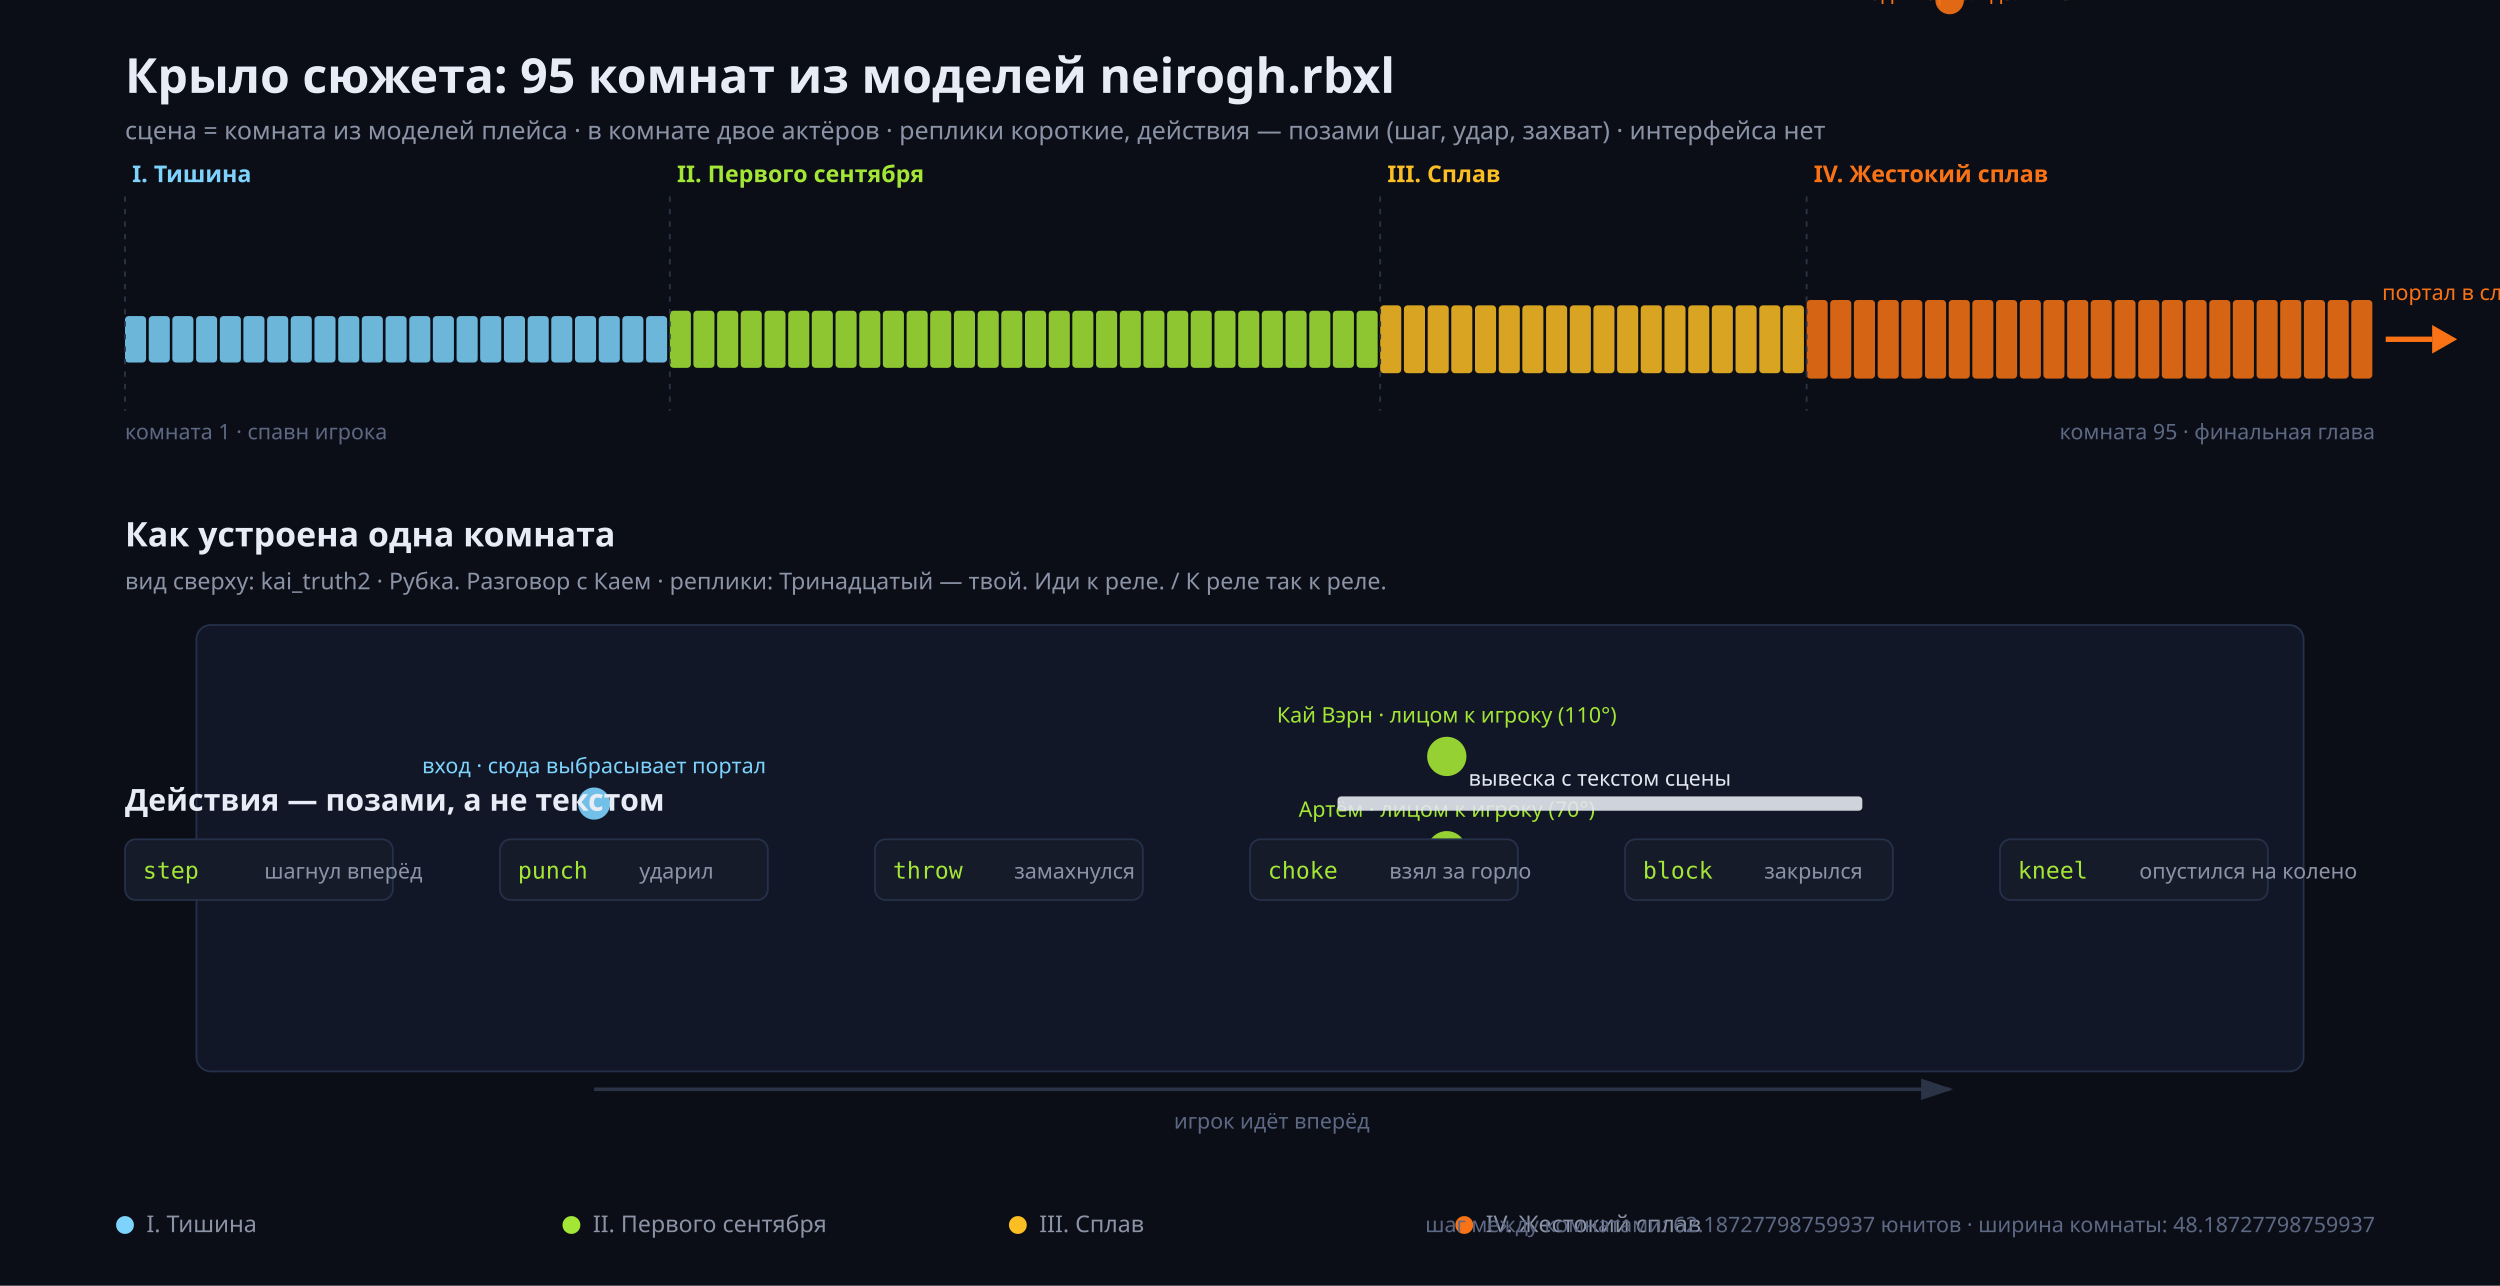
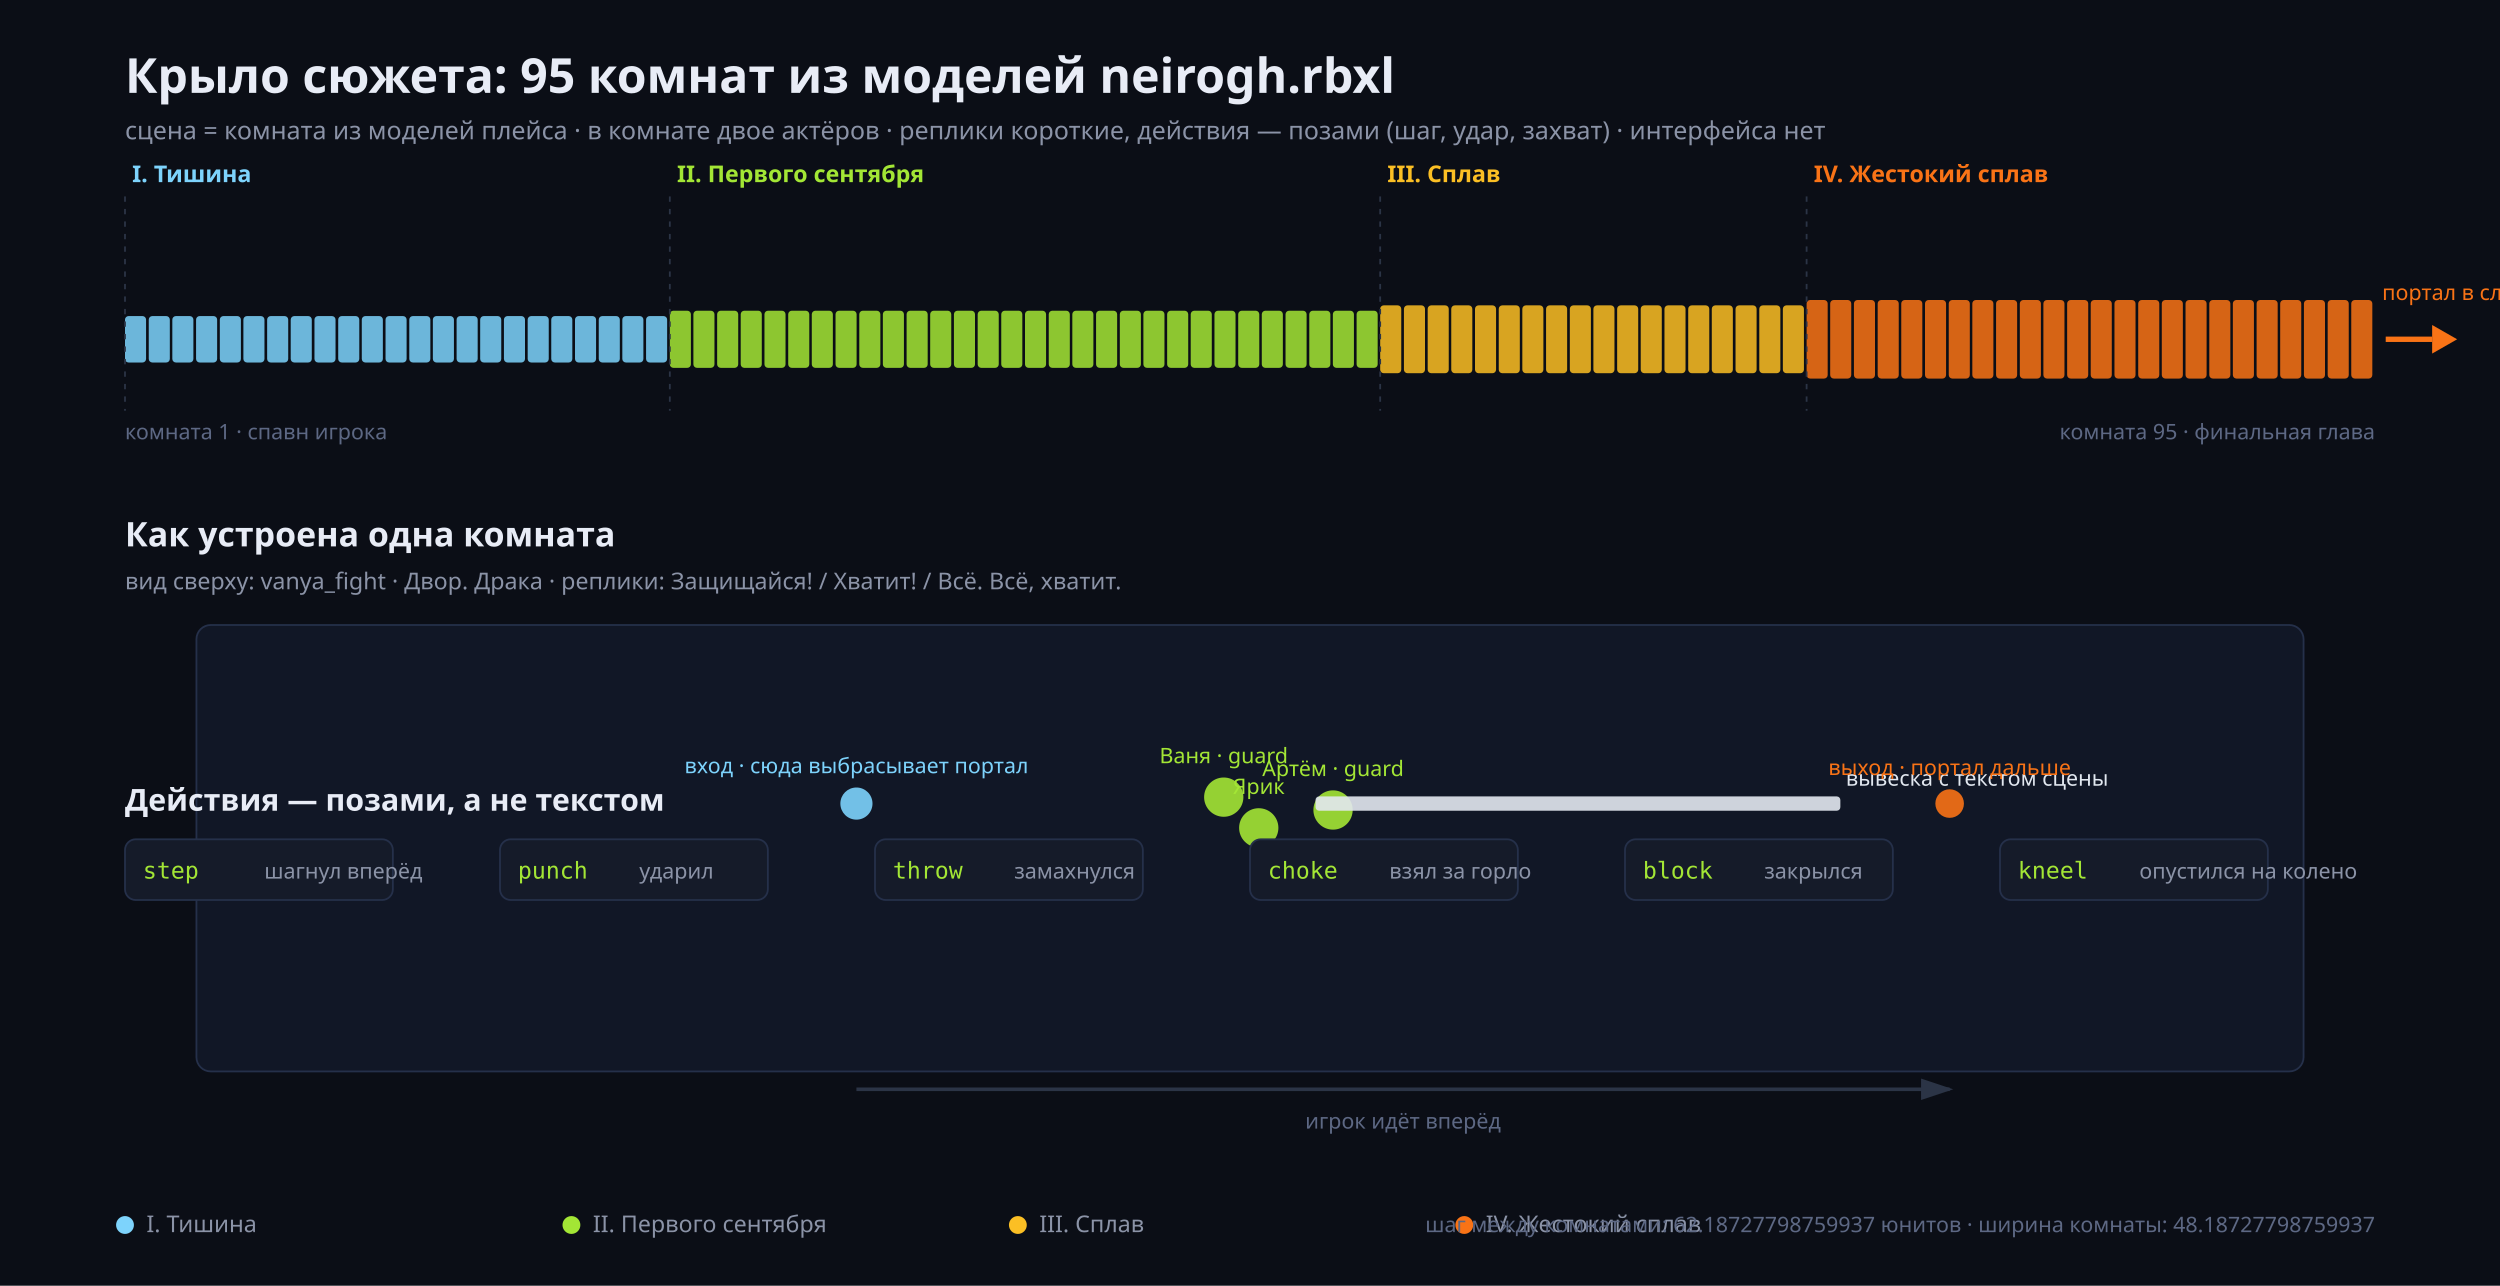
<svg xmlns="http://www.w3.org/2000/svg" width="1400" height="720" viewBox="0 0 1400 720" font-family="ui-sans-serif, system-ui, sans-serif">
  <rect width="1400" height="720" fill="#0b0e16" />
  <text x="70" y="52" fill="#e8ecf6" font-size="27" font-weight="600">Крыло сюжета: 95 комнат из моделей neirogh.rbxl</text>
  <text x="70" y="78" fill="#8b93a7" font-size="14">сцена = комната из моделей плейса · в комнате двое актёров · реплики короткие, действия — позами (шаг, удар, захват) · интерфейса нет</text>
  <rect x="70.0" y="177.0" width="11.8" height="26" rx="2" fill="#7dd3fc" fill-opacity="0.85" />
  <rect x="83.3" y="177.0" width="11.8" height="26" rx="2" fill="#7dd3fc" fill-opacity="0.85" />
  <rect x="96.5" y="177.0" width="11.8" height="26" rx="2" fill="#7dd3fc" fill-opacity="0.85" />
  <rect x="109.8" y="177.0" width="11.8" height="26" rx="2" fill="#7dd3fc" fill-opacity="0.85" />
  <rect x="123.1" y="177.0" width="11.8" height="26" rx="2" fill="#7dd3fc" fill-opacity="0.85" />
  <rect x="136.3" y="177.0" width="11.8" height="26" rx="2" fill="#7dd3fc" fill-opacity="0.85" />
  <rect x="149.6" y="177.0" width="11.8" height="26" rx="2" fill="#7dd3fc" fill-opacity="0.85" />
  <rect x="162.8" y="177.0" width="11.8" height="26" rx="2" fill="#7dd3fc" fill-opacity="0.85" />
  <rect x="176.1" y="177.0" width="11.8" height="26" rx="2" fill="#7dd3fc" fill-opacity="0.85" />
  <rect x="189.4" y="177.0" width="11.8" height="26" rx="2" fill="#7dd3fc" fill-opacity="0.85" />
  <rect x="202.6" y="177.0" width="11.8" height="26" rx="2" fill="#7dd3fc" fill-opacity="0.85" />
  <rect x="215.9" y="177.0" width="11.8" height="26" rx="2" fill="#7dd3fc" fill-opacity="0.85" />
  <rect x="229.2" y="177.0" width="11.8" height="26" rx="2" fill="#7dd3fc" fill-opacity="0.85" />
  <rect x="242.4" y="177.0" width="11.8" height="26" rx="2" fill="#7dd3fc" fill-opacity="0.85" />
  <rect x="255.7" y="177.0" width="11.8" height="26" rx="2" fill="#7dd3fc" fill-opacity="0.85" />
  <rect x="268.9" y="177.0" width="11.8" height="26" rx="2" fill="#7dd3fc" fill-opacity="0.85" />
  <rect x="282.2" y="177.0" width="11.8" height="26" rx="2" fill="#7dd3fc" fill-opacity="0.85" />
  <rect x="295.5" y="177.0" width="11.8" height="26" rx="2" fill="#7dd3fc" fill-opacity="0.85" />
  <rect x="308.7" y="177.0" width="11.8" height="26" rx="2" fill="#7dd3fc" fill-opacity="0.85" />
  <rect x="322.0" y="177.0" width="11.8" height="26" rx="2" fill="#7dd3fc" fill-opacity="0.85" />
  <rect x="335.3" y="177.0" width="11.8" height="26" rx="2" fill="#7dd3fc" fill-opacity="0.85" />
  <rect x="348.5" y="177.0" width="11.8" height="26" rx="2" fill="#7dd3fc" fill-opacity="0.85" />
  <rect x="361.8" y="177.0" width="11.8" height="26" rx="2" fill="#7dd3fc" fill-opacity="0.85" />
  <rect x="375.1" y="174.0" width="11.8" height="32" rx="2" fill="#a3e635" fill-opacity="0.85" />
  <rect x="388.3" y="174.0" width="11.8" height="32" rx="2" fill="#a3e635" fill-opacity="0.85" />
  <rect x="401.6" y="174.0" width="11.8" height="32" rx="2" fill="#a3e635" fill-opacity="0.85" />
  <rect x="414.8" y="174.0" width="11.8" height="32" rx="2" fill="#a3e635" fill-opacity="0.85" />
  <rect x="428.1" y="174.0" width="11.8" height="32" rx="2" fill="#a3e635" fill-opacity="0.85" />
  <rect x="441.4" y="174.0" width="11.8" height="32" rx="2" fill="#a3e635" fill-opacity="0.85" />
  <rect x="454.6" y="174.0" width="11.8" height="32" rx="2" fill="#a3e635" fill-opacity="0.85" />
  <rect x="467.9" y="174.0" width="11.8" height="32" rx="2" fill="#a3e635" fill-opacity="0.85" />
  <rect x="481.2" y="174.0" width="11.8" height="32" rx="2" fill="#a3e635" fill-opacity="0.85" />
  <rect x="494.4" y="174.0" width="11.8" height="32" rx="2" fill="#a3e635" fill-opacity="0.85" />
  <rect x="507.7" y="174.0" width="11.8" height="32" rx="2" fill="#a3e635" fill-opacity="0.85" />
  <rect x="520.9" y="174.0" width="11.8" height="32" rx="2" fill="#a3e635" fill-opacity="0.85" />
  <rect x="534.2" y="174.0" width="11.8" height="32" rx="2" fill="#a3e635" fill-opacity="0.85" />
  <rect x="547.5" y="174.0" width="11.8" height="32" rx="2" fill="#a3e635" fill-opacity="0.85" />
  <rect x="560.7" y="174.0" width="11.8" height="32" rx="2" fill="#a3e635" fill-opacity="0.85" />
  <rect x="574.0" y="174.0" width="11.8" height="32" rx="2" fill="#a3e635" fill-opacity="0.85" />
  <rect x="587.3" y="174.0" width="11.8" height="32" rx="2" fill="#a3e635" fill-opacity="0.85" />
  <rect x="600.5" y="174.0" width="11.8" height="32" rx="2" fill="#a3e635" fill-opacity="0.85" />
  <rect x="613.8" y="174.0" width="11.8" height="32" rx="2" fill="#a3e635" fill-opacity="0.85" />
  <rect x="627.1" y="174.0" width="11.8" height="32" rx="2" fill="#a3e635" fill-opacity="0.85" />
  <rect x="640.3" y="174.0" width="11.8" height="32" rx="2" fill="#a3e635" fill-opacity="0.85" />
  <rect x="653.6" y="174.0" width="11.8" height="32" rx="2" fill="#a3e635" fill-opacity="0.85" />
  <rect x="666.8" y="174.0" width="11.8" height="32" rx="2" fill="#a3e635" fill-opacity="0.85" />
  <rect x="680.1" y="174.0" width="11.8" height="32" rx="2" fill="#a3e635" fill-opacity="0.85" />
  <rect x="693.4" y="174.0" width="11.8" height="32" rx="2" fill="#a3e635" fill-opacity="0.85" />
  <rect x="706.6" y="174.0" width="11.8" height="32" rx="2" fill="#a3e635" fill-opacity="0.85" />
  <rect x="719.9" y="174.0" width="11.8" height="32" rx="2" fill="#a3e635" fill-opacity="0.85" />
  <rect x="733.2" y="174.0" width="11.8" height="32" rx="2" fill="#a3e635" fill-opacity="0.85" />
  <rect x="746.4" y="174.0" width="11.8" height="32" rx="2" fill="#a3e635" fill-opacity="0.85" />
  <rect x="759.7" y="174.0" width="11.8" height="32" rx="2" fill="#a3e635" fill-opacity="0.85" />
  <rect x="772.9" y="171.0" width="11.8" height="38" rx="2" fill="#fbbf24" fill-opacity="0.85" />
  <rect x="786.2" y="171.0" width="11.8" height="38" rx="2" fill="#fbbf24" fill-opacity="0.85" />
  <rect x="799.5" y="171.0" width="11.8" height="38" rx="2" fill="#fbbf24" fill-opacity="0.85" />
  <rect x="812.7" y="171.0" width="11.8" height="38" rx="2" fill="#fbbf24" fill-opacity="0.85" />
  <rect x="826.0" y="171.0" width="11.8" height="38" rx="2" fill="#fbbf24" fill-opacity="0.85" />
  <rect x="839.3" y="171.0" width="11.8" height="38" rx="2" fill="#fbbf24" fill-opacity="0.85" />
  <rect x="852.5" y="171.0" width="11.8" height="38" rx="2" fill="#fbbf24" fill-opacity="0.85" />
  <rect x="865.8" y="171.0" width="11.8" height="38" rx="2" fill="#fbbf24" fill-opacity="0.85" />
  <rect x="879.1" y="171.0" width="11.8" height="38" rx="2" fill="#fbbf24" fill-opacity="0.85" />
  <rect x="892.3" y="171.0" width="11.8" height="38" rx="2" fill="#fbbf24" fill-opacity="0.85" />
  <rect x="905.6" y="171.0" width="11.8" height="38" rx="2" fill="#fbbf24" fill-opacity="0.85" />
  <rect x="918.8" y="171.0" width="11.8" height="38" rx="2" fill="#fbbf24" fill-opacity="0.85" />
  <rect x="932.1" y="171.0" width="11.8" height="38" rx="2" fill="#fbbf24" fill-opacity="0.85" />
  <rect x="945.4" y="171.0" width="11.8" height="38" rx="2" fill="#fbbf24" fill-opacity="0.85" />
  <rect x="958.6" y="171.0" width="11.8" height="38" rx="2" fill="#fbbf24" fill-opacity="0.85" />
  <rect x="971.9" y="171.0" width="11.8" height="38" rx="2" fill="#fbbf24" fill-opacity="0.85" />
  <rect x="985.2" y="171.0" width="11.8" height="38" rx="2" fill="#fbbf24" fill-opacity="0.85" />
  <rect x="998.4" y="171.0" width="11.8" height="38" rx="2" fill="#fbbf24" fill-opacity="0.85" />
  <rect x="1011.7" y="168.0" width="11.8" height="44" rx="2" fill="#f97316" fill-opacity="0.85" />
  <rect x="1024.9" y="168.0" width="11.8" height="44" rx="2" fill="#f97316" fill-opacity="0.85" />
  <rect x="1038.2" y="168.0" width="11.8" height="44" rx="2" fill="#f97316" fill-opacity="0.85" />
  <rect x="1051.5" y="168.0" width="11.8" height="44" rx="2" fill="#f97316" fill-opacity="0.85" />
  <rect x="1064.7" y="168.0" width="11.8" height="44" rx="2" fill="#f97316" fill-opacity="0.85" />
  <rect x="1078.0" y="168.0" width="11.8" height="44" rx="2" fill="#f97316" fill-opacity="0.85" />
  <rect x="1091.3" y="168.0" width="11.8" height="44" rx="2" fill="#f97316" fill-opacity="0.85" />
  <rect x="1104.5" y="168.0" width="11.8" height="44" rx="2" fill="#f97316" fill-opacity="0.85" />
  <rect x="1117.8" y="168.0" width="11.8" height="44" rx="2" fill="#f97316" fill-opacity="0.85" />
  <rect x="1131.1" y="168.0" width="11.8" height="44" rx="2" fill="#f97316" fill-opacity="0.85" />
  <rect x="1144.3" y="168.0" width="11.8" height="44" rx="2" fill="#f97316" fill-opacity="0.85" />
  <rect x="1157.6" y="168.0" width="11.8" height="44" rx="2" fill="#f97316" fill-opacity="0.85" />
  <rect x="1170.8" y="168.0" width="11.8" height="44" rx="2" fill="#f97316" fill-opacity="0.85" />
  <rect x="1184.1" y="168.0" width="11.8" height="44" rx="2" fill="#f97316" fill-opacity="0.85" />
  <rect x="1197.4" y="168.0" width="11.8" height="44" rx="2" fill="#f97316" fill-opacity="0.85" />
  <rect x="1210.6" y="168.0" width="11.8" height="44" rx="2" fill="#f97316" fill-opacity="0.85" />
  <rect x="1223.9" y="168.0" width="11.8" height="44" rx="2" fill="#f97316" fill-opacity="0.85" />
  <rect x="1237.2" y="168.0" width="11.8" height="44" rx="2" fill="#f97316" fill-opacity="0.85" />
  <rect x="1250.4" y="168.0" width="11.8" height="44" rx="2" fill="#f97316" fill-opacity="0.85" />
  <rect x="1263.7" y="168.0" width="11.8" height="44" rx="2" fill="#f97316" fill-opacity="0.85" />
  <rect x="1276.9" y="168.0" width="11.8" height="44" rx="2" fill="#f97316" fill-opacity="0.85" />
  <rect x="1290.2" y="168.0" width="11.8" height="44" rx="2" fill="#f97316" fill-opacity="0.85" />
  <rect x="1303.5" y="168.0" width="11.8" height="44" rx="2" fill="#f97316" fill-opacity="0.85" />
  <rect x="1316.7" y="168.0" width="11.8" height="44" rx="2" fill="#f97316" fill-opacity="0.85" />
  <line x1="70.0" y1="110" x2="70.0" y2="230" stroke="#2b3446" stroke-dasharray="3 4" />
  <text x="74.0" y="102" fill="#7dd3fc" font-size="13" font-weight="600">I. Тишина</text>
  <line x1="375.1" y1="110" x2="375.1" y2="230" stroke="#2b3446" stroke-dasharray="3 4" />
  <text x="379.1" y="102" fill="#a3e635" font-size="13" font-weight="600">II. Первого сентября</text>
  <line x1="772.9" y1="110" x2="772.9" y2="230" stroke="#2b3446" stroke-dasharray="3 4" />
  <text x="776.9" y="102" fill="#fbbf24" font-size="13" font-weight="600">III. Сплав</text>
  <line x1="1011.7" y1="110" x2="1011.7" y2="230" stroke="#2b3446" stroke-dasharray="3 4" />
  <text x="1015.7" y="102" fill="#f97316" font-size="13" font-weight="600">IV. Жестокий сплав</text>
  <text x="70" y="246" fill="#5d6884" font-size="12">комната 1 · спавн игрока</text>
  <text x="1330" y="246" fill="#5d6884" font-size="12" text-anchor="end">комната 95 · финальная глава</text>
  <path d="M1336 190 l26 0" stroke="#f97316" stroke-width="3" />
  <path d="M1362 182 l14 8 -14 8z" fill="#f97316" />
  <text x="1334" y="168" fill="#f97316" font-size="12">портал в следующую локацию</text>
  <text x="70" y="306" fill="#e8ecf6" font-size="19" font-weight="600">Как устроена одна комната</text>
-   <text x="70" y="330" fill="#8b93a7" font-size="13">вид сверху: kai_truth2 · Рубка. Разговор с Каем · реплики: Тринадцатый — твой. Иди к реле. / К реле так к реле.</text>
+   <text x="70" y="330" fill="#8b93a7" font-size="13">вид сверху: vanya_fight · Двор. Драка · реплики: Защищайся! / Хватит! / Всё. Всё, хватит.</text>
  <rect x="110.0" y="350.0" width="1180.0" height="250" rx="8" fill="#111726" stroke="#25304a" />
-   <circle cx="332.7" cy="450.0" r="9" fill="#7dd3fc" fill-opacity="0.9" />
-   <text x="332.7" y="433.0" fill="#7dd3fc" font-size="12" text-anchor="middle">вход · сюда выбрасывает портал</text>
-   <circle cx="810.2" cy="423.6" r="11" fill="#a3e635" fill-opacity="0.9" />
-   <text x="810.2" y="404.6" fill="#a3e635" font-size="12" text-anchor="middle">Кай Вэрн · лицом к игроку (110°)</text>
-   <circle cx="810.2" cy="476.4" r="11" fill="#a3e635" fill-opacity="0.9" />
-   <text x="810.2" y="457.4" fill="#a3e635" font-size="12" text-anchor="middle">Артём · лицом к игроку (70°)</text>
-   <rect x="749.0" y="446.0" width="293.9" height="8" rx="2" fill="#e2e8f0" fill-opacity="0.9" />
-   <text x="895.9" y="440.0" fill="#e2e8f0" font-size="12" text-anchor="middle">вывеска с текстом сцены</text>
-   <circle cx="1091.8" cy="NaN" r="8" fill="#f97316" fill-opacity="0.9" />
-   <text x="1091.8" y="NaN" fill="#f97316" font-size="12" text-anchor="middle">выход · портал дальше</text>
-   <line x1="332.7" y1="610.0" x2="1091.8" y2="610.0" stroke="#2b3446" stroke-width="2" marker-end="url(#arrow)" />
+   <circle cx="479.6" cy="450.0" r="9" fill="#7dd3fc" fill-opacity="0.9" />
+   <text x="479.6" y="433.0" fill="#7dd3fc" font-size="12" text-anchor="middle">вход · сюда выбрасывает портал</text>
+   <circle cx="685.3" cy="446.4" r="11" fill="#a3e635" fill-opacity="0.9" />
+   <text x="685.3" y="427.4" fill="#a3e635" font-size="12" text-anchor="middle">Ваня · guard</text>
+   <circle cx="746.5" cy="453.6" r="11" fill="#a3e635" fill-opacity="0.9" />
+   <text x="746.5" y="434.6" fill="#a3e635" font-size="12" text-anchor="middle">Артём · guard</text>
+   <circle cx="704.9" cy="463.6" r="11" fill="#a3e635" fill-opacity="0.9" />
+   <text x="704.9" y="444.6" fill="#a3e635" font-size="12" text-anchor="middle">Ярик</text>
+   <rect x="736.7" y="446.0" width="293.9" height="8" rx="2" fill="#e2e8f0" fill-opacity="0.9" />
+   <text x="1033.7" y="440.0" fill="#e2e8f0" font-size="12">вывеска с текстом сцены</text>
+   <circle cx="1091.8" cy="450.0" r="8" fill="#f97316" fill-opacity="0.9" />
+   <text x="1091.8" y="434.0" fill="#f97316" font-size="12" text-anchor="middle">выход · портал дальше</text>
+   <line x1="479.6" y1="610.0" x2="1091.8" y2="610.0" stroke="#2b3446" stroke-width="2" marker-end="url(#arrow)" />
  <defs>
    <marker id="arrow" markerWidth="10" markerHeight="10" refX="8" refY="3" orient="auto">
      <path d="M0,0 L0,6 L9,3 z" fill="#2b3446" />
    </marker>
  </defs>
-   <text x="712.2" y="632.0" fill="#5d6884" font-size="12" text-anchor="middle">игрок идёт вперёд</text>
+   <text x="785.7" y="632.0" fill="#5d6884" font-size="12" text-anchor="middle">игрок идёт вперёд</text>
  <text x="70" y="454" fill="#e8ecf6" font-size="17" font-weight="600">Действия — позами, а не текстом</text>
  <rect x="70" y="470" width="150" height="34" rx="6" fill="#151b29" stroke="#25304a" />
  <text x="80" y="492" fill="#a3e635" font-size="13" font-family="ui-monospace, monospace">step</text>
  <text x="148" y="492" fill="#8b93a7" font-size="12">шагнул вперёд</text>
  <rect x="280" y="470" width="150" height="34" rx="6" fill="#151b29" stroke="#25304a" />
  <text x="290" y="492" fill="#a3e635" font-size="13" font-family="ui-monospace, monospace">punch</text>
  <text x="358" y="492" fill="#8b93a7" font-size="12">ударил</text>
  <rect x="490" y="470" width="150" height="34" rx="6" fill="#151b29" stroke="#25304a" />
  <text x="500" y="492" fill="#a3e635" font-size="13" font-family="ui-monospace, monospace">throw</text>
  <text x="568" y="492" fill="#8b93a7" font-size="12">замахнулся</text>
  <rect x="700" y="470" width="150" height="34" rx="6" fill="#151b29" stroke="#25304a" />
  <text x="710" y="492" fill="#a3e635" font-size="13" font-family="ui-monospace, monospace">choke</text>
  <text x="778" y="492" fill="#8b93a7" font-size="12">взял за горло</text>
  <rect x="910" y="470" width="150" height="34" rx="6" fill="#151b29" stroke="#25304a" />
  <text x="920" y="492" fill="#a3e635" font-size="13" font-family="ui-monospace, monospace">block</text>
  <text x="988" y="492" fill="#8b93a7" font-size="12">закрылся</text>
  <rect x="1120" y="470" width="150" height="34" rx="6" fill="#151b29" stroke="#25304a" />
  <text x="1130" y="492" fill="#a3e635" font-size="13" font-family="ui-monospace, monospace">kneel</text>
  <text x="1198" y="492" fill="#8b93a7" font-size="12">опустился на колено</text>
  <circle cx="70" cy="686" r="5" fill="#7dd3fc" />
  <text x="82" y="690" fill="#8b93a7" font-size="13">I. Тишина</text>
  <circle cx="320" cy="686" r="5" fill="#a3e635" />
  <text x="332" y="690" fill="#8b93a7" font-size="13">II. Первого сентября</text>
  <circle cx="570" cy="686" r="5" fill="#fbbf24" />
  <text x="582" y="690" fill="#8b93a7" font-size="13">III. Сплав</text>
  <circle cx="820" cy="686" r="5" fill="#f97316" />
  <text x="832" y="690" fill="#8b93a7" font-size="13">IV. Жестокий сплав</text>
  <text x="1330" y="690" fill="#5d6884" font-size="12" text-anchor="end">шаг между комнатами: 62.18727798759937 юнитов · ширина комнаты: 48.18727798759937</text>
</svg>
